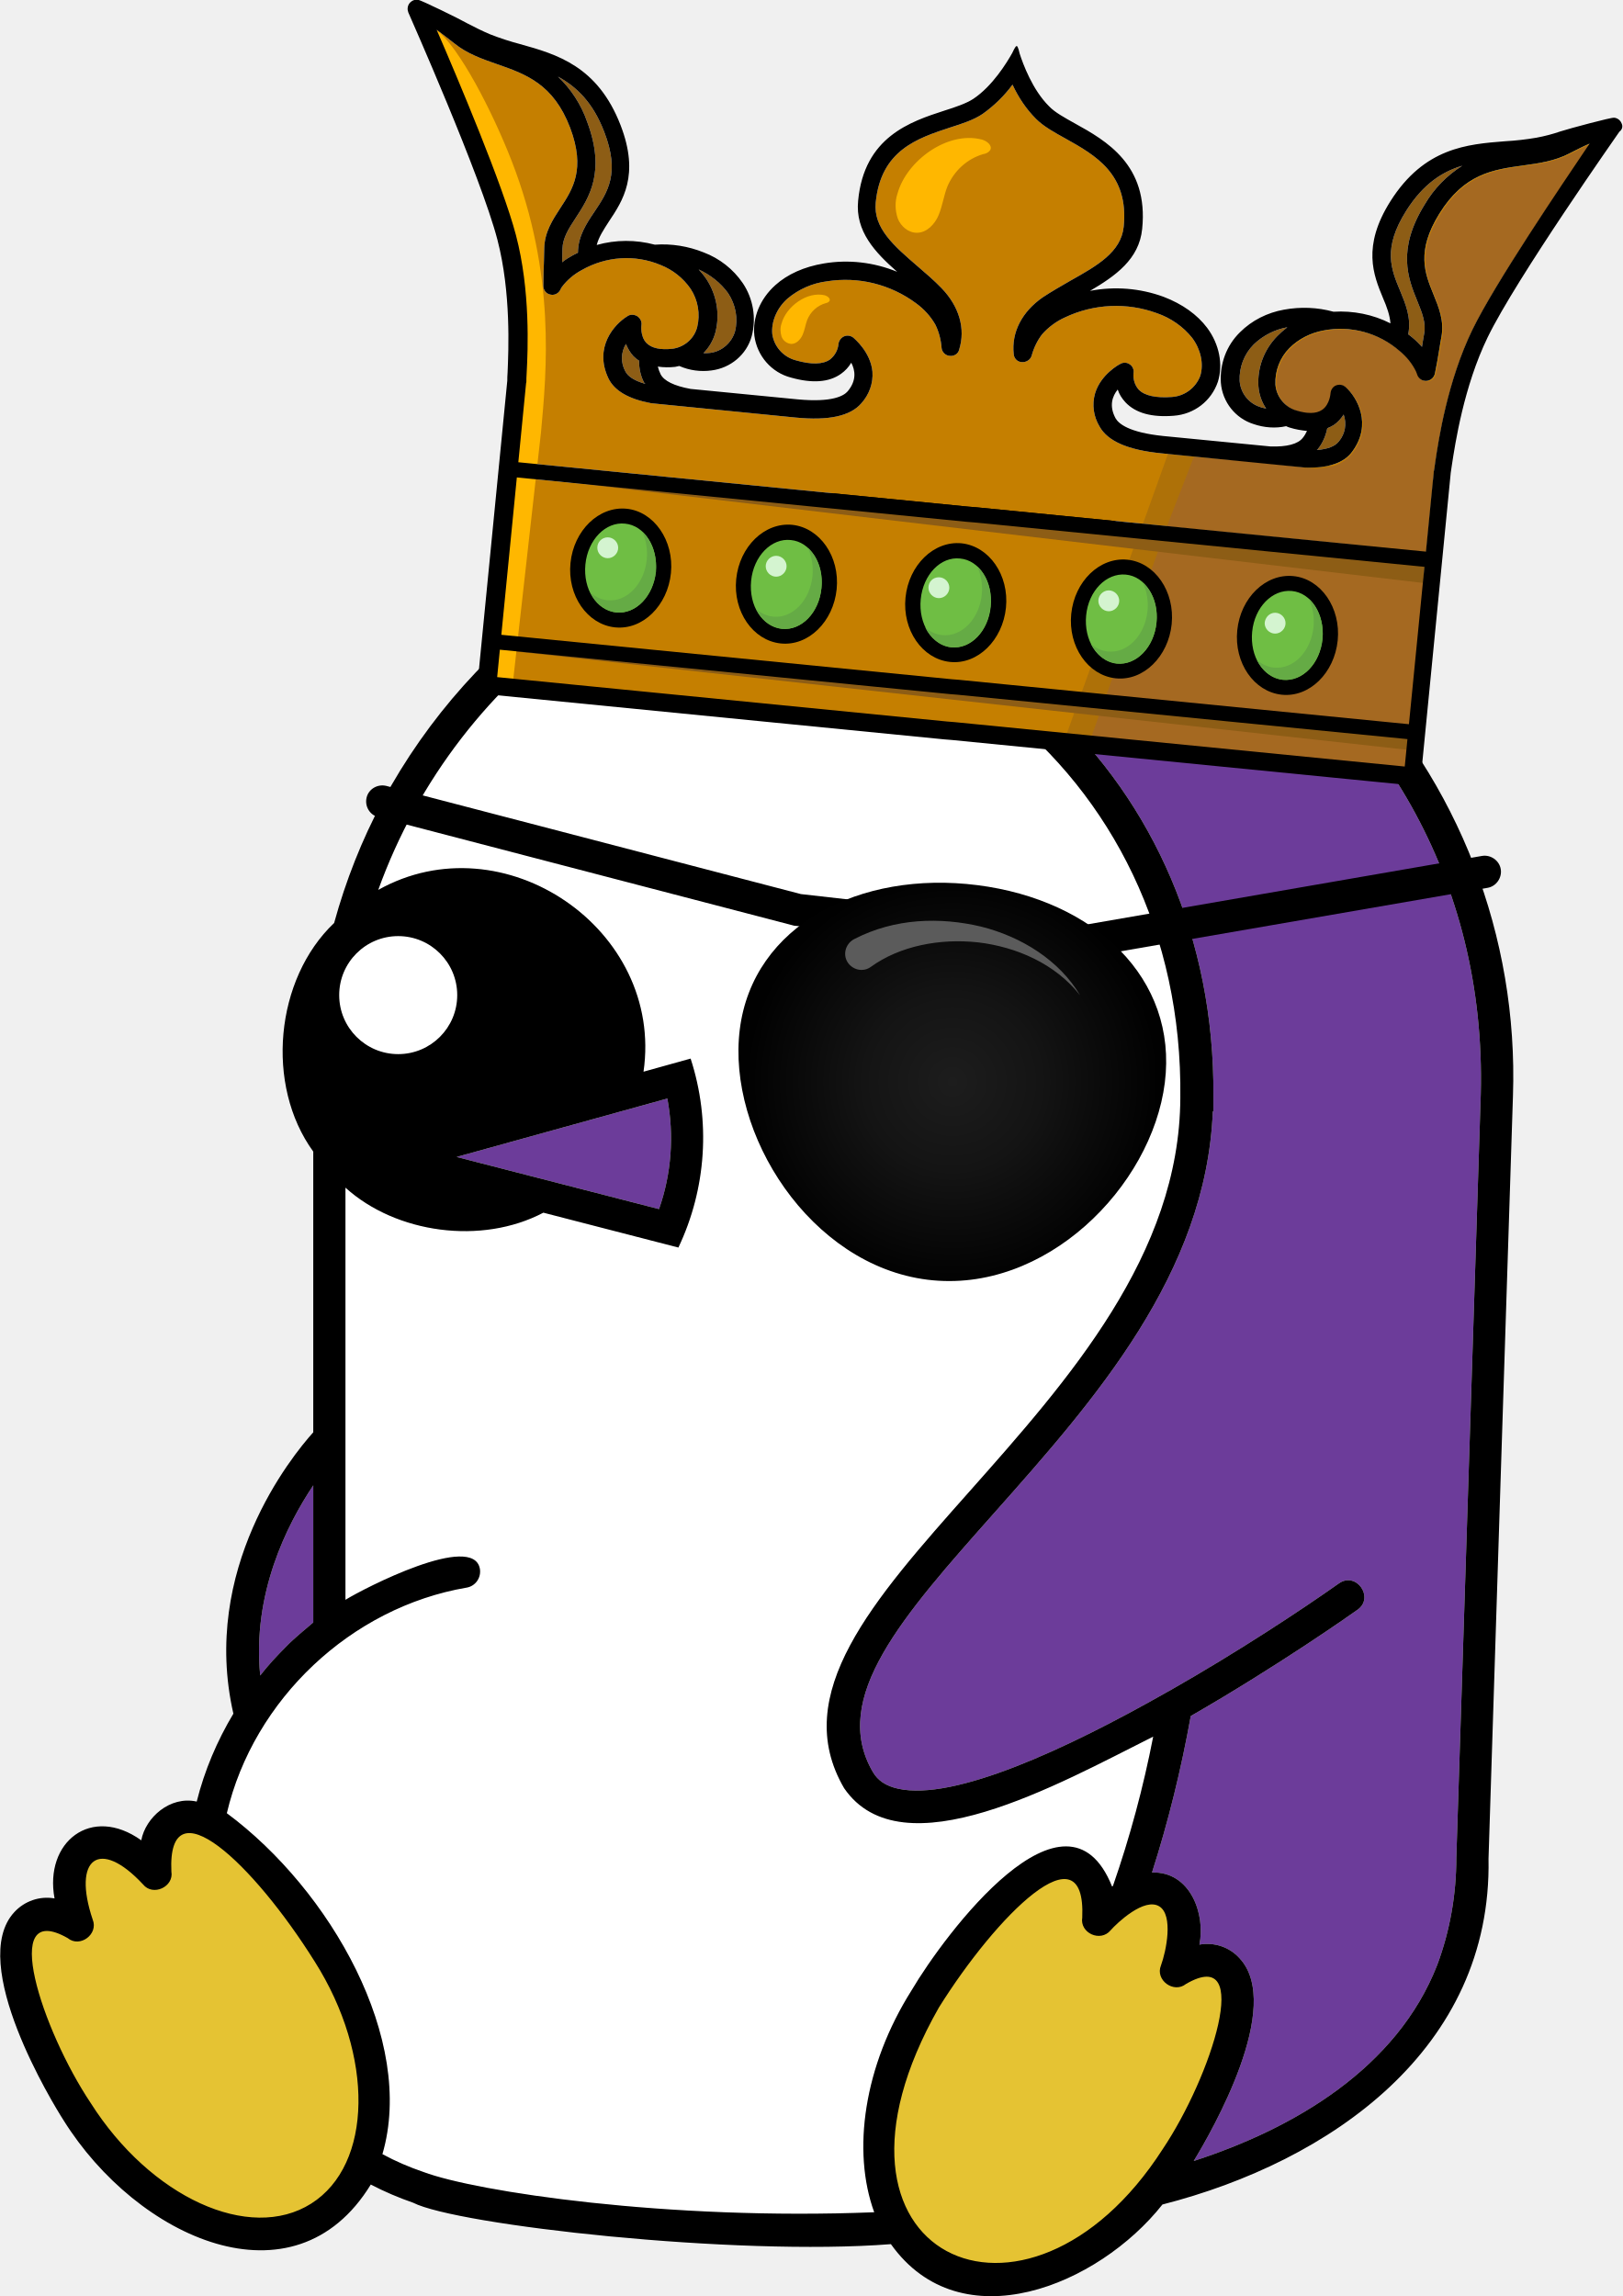
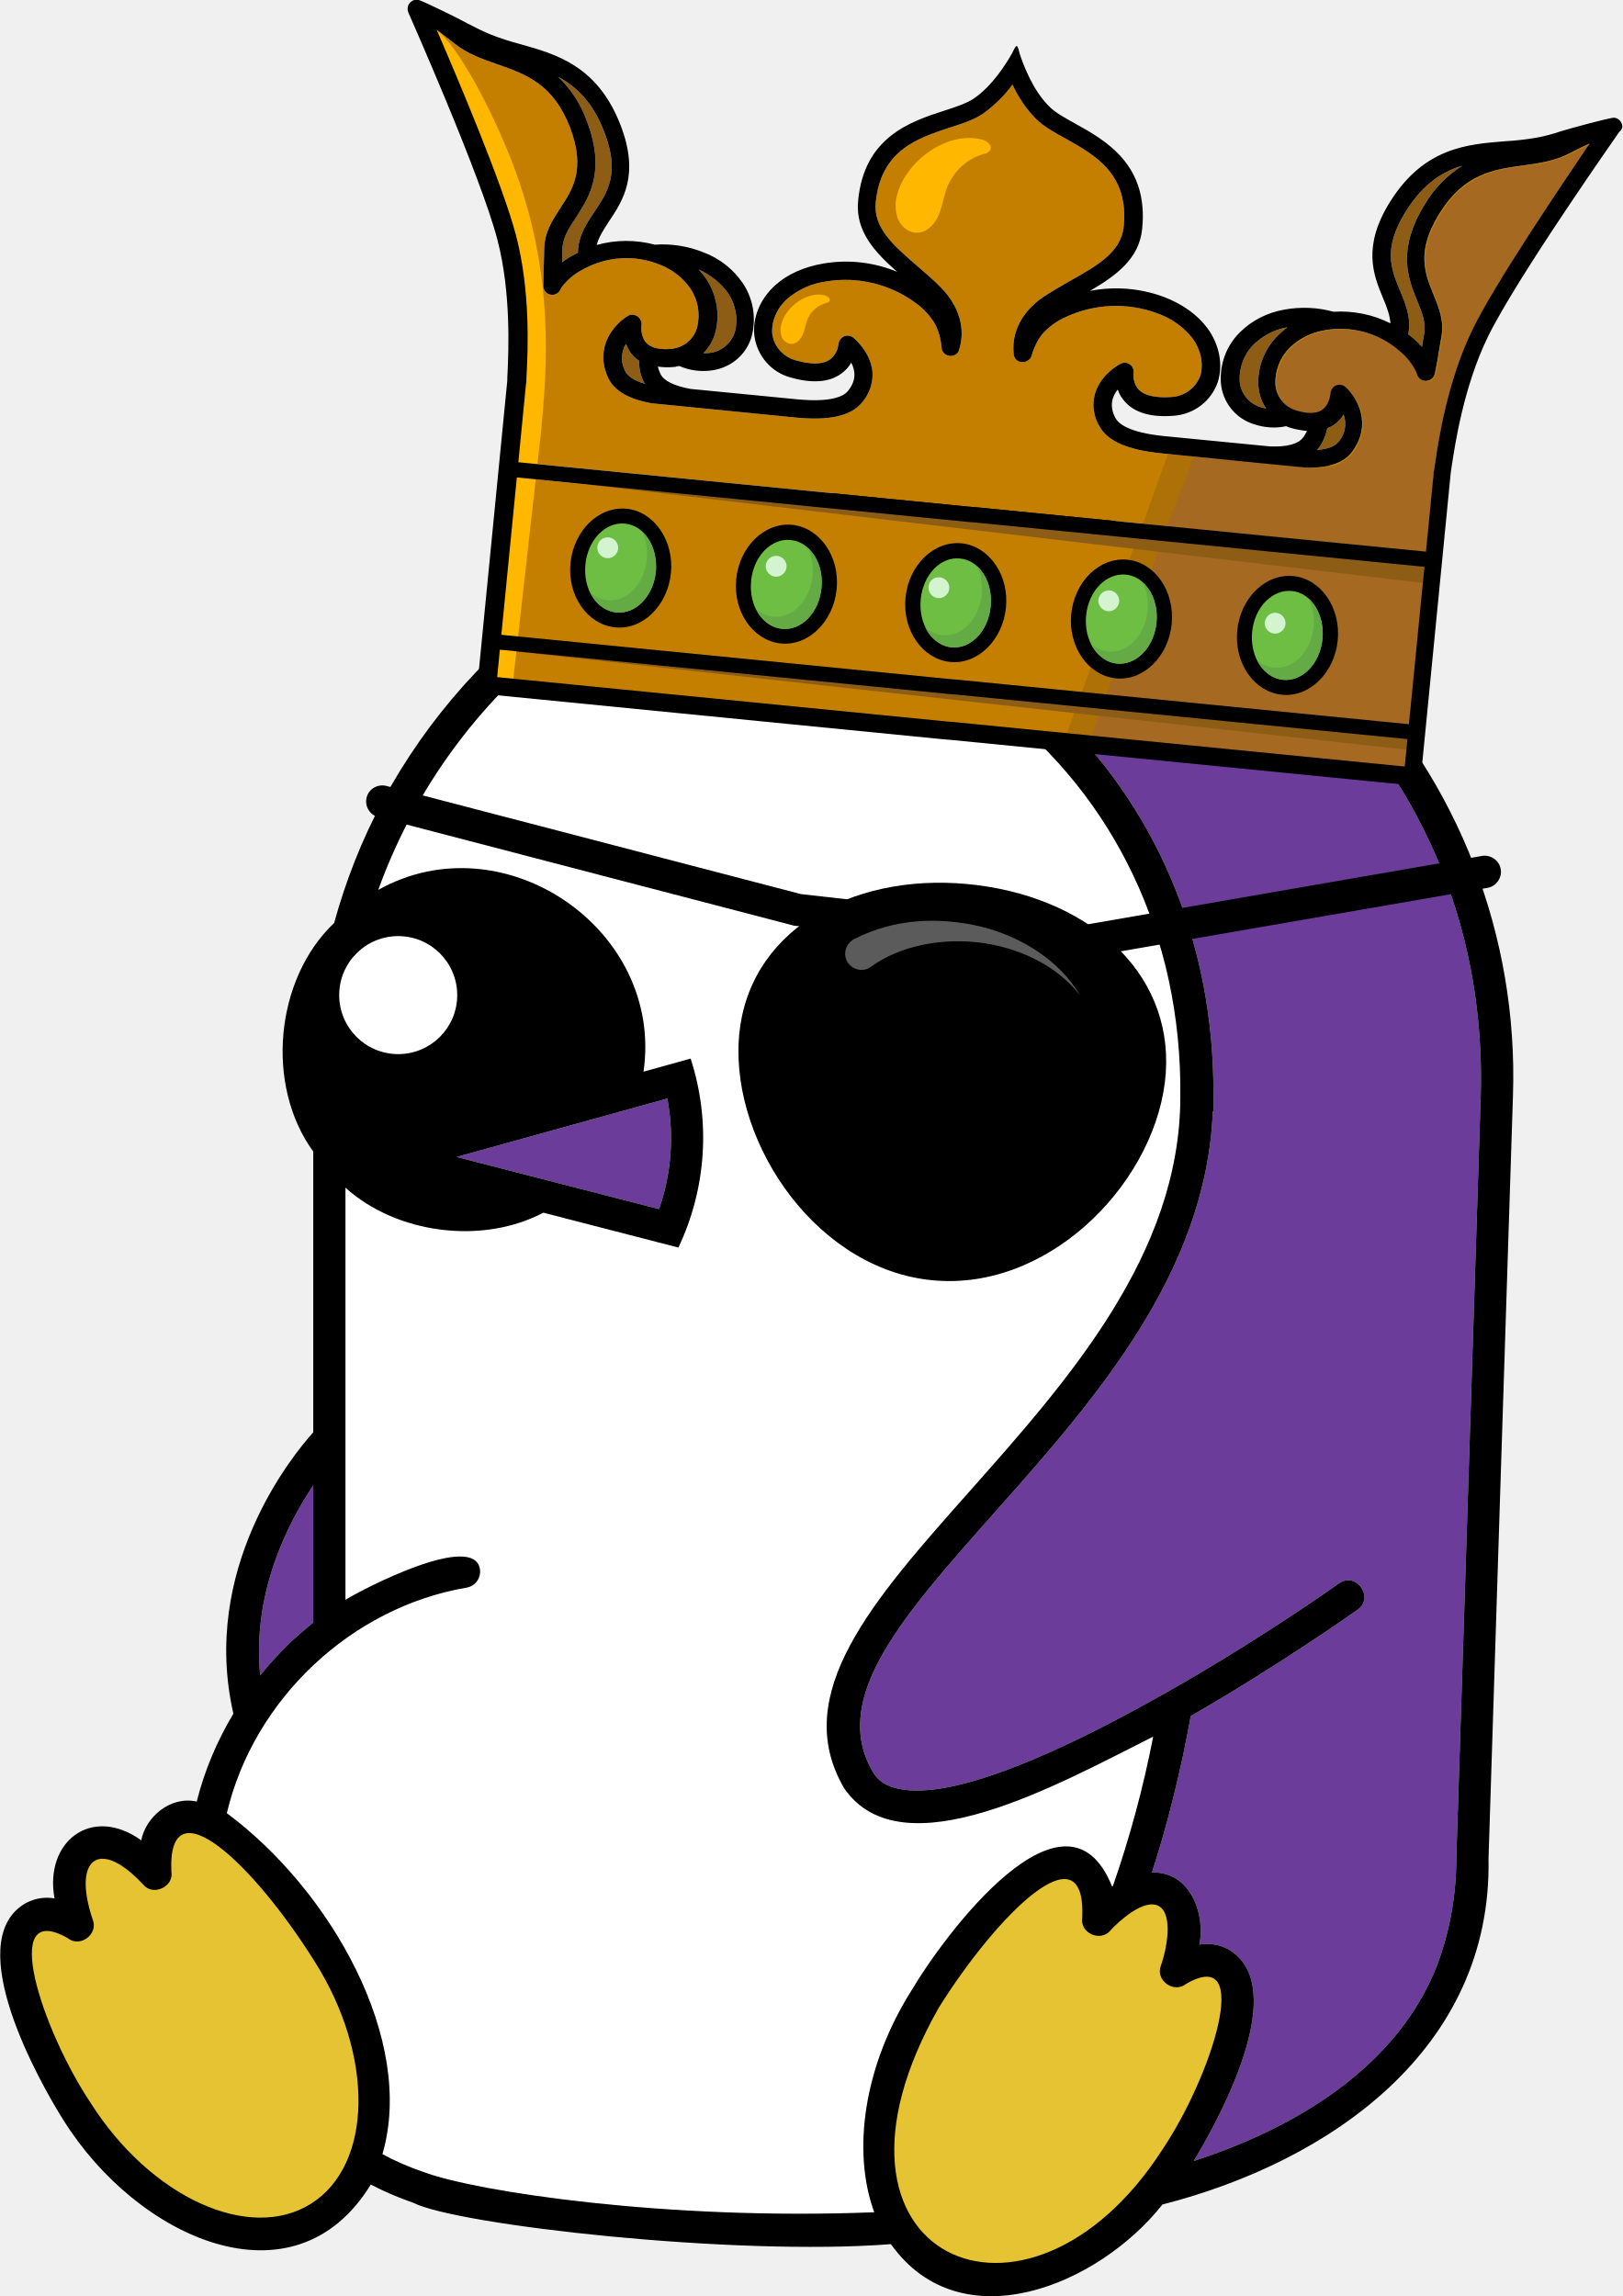
<svg xmlns="http://www.w3.org/2000/svg" version="1.1" id="CrownPatch" x="0px" y="0px" viewBox="0 0 544.3 770.4" style="enable-background:new 0 0 544.3 770.4;" xml:space="preserve">
  <style type="text/css">
	.penguin-st0{fill:#6C3C9A;}
	.penguin-st1{fill:#E5C333;}
	.penguin-st2{fill:#FFFFFF;}
	.penguin-st3{display:none;fill:#FFFFFF;}
	.penguin-st4{fill:#C57F00;}
	.penguin-st5{opacity:0.4;fill:#8D5D15;enable-background:new    ;}
	.penguin-st6{fill:#A56921;}
	.penguin-st7{fill:#8D5D15;}
	.penguin-st8{fill:#FFB700;}
	.penguin-st9{fill:#6FBE44;}
	.penguin-st10{fill:#65AB45;}
	.penguin-st11{fill:#D4F4D0;}
- 	.penguin-st12{fill:url(#SVGID_1_penguin);}
+ 	.penguin-st12{fill="url(#SVGID_1_penguin)";}
	.penguin-st13{fill:#5B5B5B;}
</style>
  <g id="Color_body">
    <g id="Color_body-2">
      <path class="penguin-st0" d="M496.8,367.2c-8.2,256-8.2,256.1-8.2,256.2c0,12.2-2.1,24.4-6.4,35.9c-13.5,34.6-47.8,54.8-81.7,65.8    c6.2-10.2,30.2-52,15.4-68c-3.4-3.8-8.5-5.5-13.5-4.6c2.1-10.2-3-24.6-15.9-24.2c5.5-17.2,9.8-34.7,13-52.5    c29.7-17.1,53.9-34.2,56-35.7c5.7-4.1-0.5-12.9-6.3-8.8c-12.3,8.7-33.6,22.8-56.8,36c-0.4,0.2-0.8,0.4-1.1,0.6    c-33.8,19.2-71.2,36.4-89.9,32.3c-4.1-0.9-6.9-2.7-8.6-5.7c-14.4-24.8,10-52.2,40.9-87c33.4-37.6,71-80.1,73.2-134.6h0.2    c0-0.4,0-5,0-5.2c0.8-105.9-83.4-182.5-185.4-174.3C350.1,133.4,500.6,222.2,496.8,367.2z" />
    </g>
    <g id="Color_body-3">
      <path class="penguin-st0" d="M105.1,498.4v46c-3,2.6-6.3,5.2-9,8c-3.1,3.1-6.1,6.3-8.8,9.8C84.6,534.8,96.2,511.7,105.1,498.4z" />
    </g>
    <g id="Color_body-4">
      <path class="penguin-st0" d="M153.2,388.2l70.7-19.6c2.3,12.4,1.4,25.2-2.8,37.1L153.2,388.2z" />
    </g>
  </g>
  <g id="Shape">
    <polygon class="penguin-st1" points="368.6,639 363.1,626.9 355,625.3 342.5,636.3 328,646.6 313.7,665.6 302.6,685.4 295.3,712.9    297.2,736.9 308,755.4 318.6,762.3 340.1,765 367.6,755.6 393.6,725.6 409.5,695.1 415.1,670.1 409,658.6 396.3,660.2 396.1,640.7    386.2,633.7 373.6,636.3  " />
    <polygon class="penguin-st1" points="52,628.7 40.4,619.7 31.6,618.4 24.4,625.1 24.4,636.3 21.1,643.2 8.7,645.2 5.4,650.9 5.4,663.5    25.8,708.4 43.9,730 65.5,748 87.2,749.4 107.2,743.9 121.9,725.6 125.6,695.1 118,670.1 101.5,642.4 87.3,625.1 73.9,613.4    61.1,609.8 52.5,619.2  " />
    <path class="penguin-st2" d="M293.3,742.3c-69.4,2.8-133.6-6.9-151.2-13.5c-4.7-1.6-9.4-3.6-13.8-6c11.2-38.3-17.4-88.6-52.2-114.4   c9-38.2,41.7-69.1,80.5-75.7c2.9-0.5,4.9-3.3,4.4-6.3c0,0,0,0,0,0c-2.2-12.3-38.6,6.4-45.1,10.4V398.5c17,15.4,45.7,19.3,66.4,8.4   l45.3,11.7c9.4-19.8,10.9-42.5,4.1-63.4l-15.8,4.4c6.9-47.9-47.1-84.5-89-61c13.3-36.9,37.8-68.6,70.1-90.8   c103.6-22.8,200.4,49.9,199,160.6c-0.2,52.6-37.7,94.8-70.7,132c-32.4,36.5-60.5,68.1-42.1,99.6c19.4,28.3,72-1.4,103.7-17.3   c-3.3,17-7.8,33.7-13.5,50.1c-0.1,0.1-0.2,0.1-0.3,0.2c-15.4-38.5-56.1,15.9-67.3,34.9C289.8,693.3,285.8,721.7,293.3,742.3z" />
    <circle class="penguin-st3" cx="288" cy="328.1" r="19.1" />
    <path d="M362.7,321.5l-96.3-10.9l-139.5-36.4c-2.9-0.8-4.6-3.7-3.9-6.6s3.7-4.6,6.6-3.9L268.7,300l93.6,10.6l134.9-23.4   c2.9-0.5,5.8,1.5,6.3,4.4c0.5,2.9-1.5,5.8-4.4,6.3l0,0L362.7,321.5z" />
    <path d="M452.1,224.2c-65.9-70-182.3-79.8-260.8-25.6c-26.3,18-47.9,42.2-63,70.3c-6.9,12.9-12.3,26.6-16.2,40.8   c-19.8,18.8-23.2,54.4-7,76.7v94.2c-7.3,8.1-37.9,45.9-26.8,94.4c-5.5,9.2-9.7,19.1-12.3,29.5c-9-2-17.2,5.4-18.6,13   c-16.8-12-32.6,0.6-29.1,19.5c-5-0.9-10.1,0.9-13.5,4.6c-15.9,17.2,13.1,64.5,16.5,69.8c24.7,39.6,77.4,63.6,103.1,21.6   c4.6,2.4,9.3,4.4,14.2,6.1c14.7,7.5,108,18,160.3,13.9c23.5,33,69.6,13.9,91.1-13.3c56.3-14.4,110.6-52.2,109.4-116   c0-1.5,8.2-256,8.2-256C509.4,314.2,489.4,262.4,452.1,224.2z M153.2,388.2l70.7-19.6c2.3,12.4,1.4,25.2-2.8,37.1L153.2,388.2z    M105.1,498.4v46c-3,2.6-6.3,5.2-9,8c-3.1,3.1-6.1,6.3-8.8,9.8C84.6,534.8,96.2,511.7,105.1,498.4z M104.4,739.4   c-20.7,13.1-53.9-2.1-74-33.8c-16.3-24.4-30.8-68.4-7.7-55.3c4.1,3.4,10.4-1.3,8.4-6.2c-6.9-20.5,2.2-27.6,16.9-11.8   c3.3,4.1,10.4,0.8,9.5-4.3c-1.4-30,27.5-2.7,48.1,30.2C125.6,689.8,125.1,726.3,104.4,739.4L104.4,739.4z M293.3,742.3   c-69.4,2.8-133.6-6.9-151.2-13.5c-4.7-1.6-9.4-3.6-13.8-6c11.2-38.3-17.4-88.6-52.2-114.4c9-38.2,41.7-69.1,80.5-75.7   c2.9-0.5,4.9-3.3,4.4-6.3c0,0,0,0,0,0c-2.2-12.3-38.6,6.4-45.1,10.4V398.5c17,15.4,45.7,19.3,66.4,8.4l45.3,11.7   c9.4-19.8,10.9-42.5,4.1-63.4l-15.8,4.4c6.9-47.9-47.1-84.5-89-61c13.3-36.9,37.8-68.6,70.1-90.8c103.6-22.8,200.4,49.9,199,160.6   c-0.2,52.6-37.7,94.8-70.7,132c-32.4,36.5-60.5,68.1-42.1,99.6c19.4,28.3,72-1.4,103.7-17.3c-3.3,17-7.8,33.7-13.5,50.1   c-0.1,0.1-0.2,0.1-0.3,0.2c-15.4-38.5-56.1,15.9-67.3,34.9C289.8,693.3,285.8,721.7,293.3,742.3L293.3,742.3z M390.1,721.1   c-45.6,71-122.7,36.1-75.1-47.5c19.3-30.9,49.4-61,48.1-30.2c-0.9,5.2,6.1,8.4,9.5,4.3c2.2-2.5,11.4-11.2,16.4-8   c4.7,3,2.3,14.9,0.5,19.8c-2,4.9,4.3,9.5,8.4,6.2C420.8,652.4,406.4,696.8,390.1,721.1L390.1,721.1z M496.8,367.2   c-8.2,256-8.2,256.1-8.2,256.2c0,12.2-2.1,24.4-6.4,35.9c-13.5,34.6-47.8,54.8-81.7,65.8c6.2-10.2,30.2-52,15.4-68   c-3.4-3.8-8.5-5.5-13.5-4.6c2.1-10.2-3-24.6-15.9-24.2c5.5-17.2,9.8-34.7,13-52.5c29.7-17.1,53.9-34.2,56-35.7   c5.7-4.1-0.5-12.9-6.3-8.8c-12.3,8.7-33.6,22.8-56.8,36c-0.4,0.2-0.8,0.4-1.1,0.6c-33.8,19.2-71.2,36.4-89.9,32.3   c-4.1-0.9-6.9-2.7-8.6-5.7c-14.4-24.8,10-52.2,40.9-87c33.4-37.6,71-80.1,73.2-134.6h0.2c0-0.4,0-5,0-5.2   c0.8-105.9-83.4-182.5-185.4-174.3C350.1,133.4,500.6,222.2,496.8,367.2z" />
    <circle class="penguin-st2" cx="133.6" cy="333.9" r="19.8" />
    <g id="Layer_2_1_">
      <path class="penguin-st4" d="M494,110.6c-8.4,17.3-11.4,37.1-12.5,44.6c-0.2,1.3-0.3,2.3-0.4,2.7c-0.1,0.2-0.1,0.5-0.1,0.7l-2.6,26.5    l-151-14.9l-2.5-0.2l-151-14.9l2.6-26.5c0.1-0.2,0.1-0.5,0.1-0.7c0-0.5,0-1.4,0.1-2.8c0.4-7.6,1.3-27.6-3.6-46.2    c-4.4-16.8-19.5-52.5-26.6-68.9c1.6,1.2,3.6,2.7,6,4.6c4.2,3.4,9.3,5.2,14.2,6.9c9.8,3.4,19,6.7,24.6,21.4    c5.2,13.9,0.9,20.5-3.3,26.9c-2.6,4-5.3,8.1-5.4,13.5c0,1.3-0.1,2.7-0.1,4.2c-0.1,2.6-0.2,5.5-0.2,8.4c0,1.4,0.9,2.6,2.2,2.9    c1.3,0.4,2.7-0.2,3.4-1.4l0.3-0.6c0.1-0.2,0.2-0.3,0.3-0.5c1.8-2.4,4.1-4.3,6.7-5.7c8.1-4.6,17.8-5.3,26.4-1.7    c4.1,1.6,7.6,4.4,10.1,8c2.5,3.8,3.3,8.5,2.2,12.9c-1,3.8-4.2,6.6-8.1,7.2c-4.3,0.5-7.2-0.2-8.9-1.9c-2.2-2.3-1.7-6-1.7-6    c0.2-1.2-0.4-2.3-1.4-3c-1-0.6-2.3-0.7-3.3,0c-4.4,2.7-11.3,10.4-6.4,20.8c2,4.2,6.8,7,14.4,8.4l48.4,4.8    c11.2,1.1,18.4-0.5,22.1-4.8c2.6-2.9,4-6.7,3.7-10.6c-0.6-6.6-6.1-11.1-6.4-11.4c-0.9-0.7-2.1-0.9-3.2-0.4c-1,0.5-1.7,1.5-1.8,2.6    c-0.2,2-1.2,3.8-2.8,5.1c-2.4,1.7-6.3,1.8-11.5,0.3c-4.2-1.1-7.3-4.6-7.9-8.8c-0.4-4.1,1.5-8.7,5.1-11.9c3.8-3.2,8.4-5.2,13.2-5.8    c10.6-1.7,21.4,1,30,7.4c2.6,1.9,4.8,4.3,6.4,7.1c1.2,2.4,1.9,5.1,2.1,7.8c0.1,1.4,1.3,2.6,2.7,2.7c1.5,0.2,2.9-0.7,3.2-2.1    c2.2-7,0-14.5-5.9-20.6c-2.5-2.6-5.3-5-8.1-7.4c-8-6.9-14.8-12.8-14-21.3c1.7-17.6,14-21.6,24.9-25.2c4.1-1.3,8.1-2.6,11-4.6    c3.8-2.7,7.2-6,10-9.8c2,4.3,4.6,8.2,7.9,11.5c2.5,2.5,6.1,4.5,9.9,6.6c10,5.6,21.3,11.9,19.5,29.6c-0.9,8.5-8.8,13-17.9,18.1    c-3.1,1.8-6.3,3.6-9.3,5.6c-6.9,4.8-10.5,11.7-9.7,19c0.1,1.5,1.3,2.7,2.8,2.7c1.4,0.1,2.8-0.8,3.2-2.1c0.7-2.6,1.9-5.1,3.5-7.2    c2.1-2.4,4.8-4.4,7.7-5.7c9.7-4.6,20.8-5.1,30.9-1.4c4.6,1.6,8.8,4.5,11.8,8.3c2.9,3.9,3.9,8.7,2.7,12.7c-1.5,4-5.2,6.8-9.5,7.1    c-5.3,0.4-9.2-0.4-11.2-2.5c-1.3-1.5-1.9-3.5-1.7-5.5c0.2-1.1-0.3-2.3-1.2-2.9c-0.9-0.7-2.2-0.8-3.2-0.2c-0.3,0.1-6.6,3.5-8.5,9.9    c-1.1,3.8-0.5,7.8,1.5,11.1c2.7,4.9,9.5,7.9,20.7,9l48.4,4.8c7.7,0.2,13-1.6,15.7-5.4c6.8-9.2,1.6-18.2-2.2-21.6    c-0.9-0.8-2.1-1-3.2-0.6c-1.1,0.4-1.8,1.5-1.9,2.6c0,0-0.2,3.8-2.8,5.6c-2,1.4-5.1,1.4-9.1,0.1c-3.7-1.3-6.3-4.7-6.6-8.6    c-0.2-4.5,1.5-9,4.7-12.2c3.1-3.1,7.1-5.1,11.4-5.9c9.1-1.8,18.6,0.8,25.6,6.9c2.3,1.9,4.2,4.2,5.5,6.9c0.1,0.2,0.1,0.4,0.2,0.5    l0.2,0.6c0.5,1.3,1.7,2.1,3.1,2c1.4-0.1,2.5-1.1,2.8-2.4c0.6-2.9,1.1-5.7,1.5-8.3c0.2-1.5,0.5-2.8,0.7-4.1c1-5.3-0.9-9.9-2.7-14.3    c-2.9-7.1-5.8-14.4,2-27c8.3-13.4,18-14.8,28.3-16.2c5.2-0.7,10.5-1.5,15.3-4c2.7-1.4,4.9-2.5,6.8-3.3    C523.4,62.9,501.6,95,494,110.6z" />
      <polygon class="penguin-st4" points="326.9,175.3 324.4,175.1 173.4,160.2 171.9,175.2 168.2,213 166.7,228 317.7,242.9 320.2,243.1     471.2,258 472.7,243 476.4,205.2 477.9,190.2   " />
      <polygon class="penguin-st5" points="356.7,249.5 382.2,178.6 479,188.6 475.8,258.2   " />
      <polygon class="penguin-st6" points="365,250.4 390.5,179.5 481.5,194.6 475.8,258.2   " />
      <polygon class="penguin-st7" points="474.1,251.8 165.8,217.8 474.8,244.6   " />
      <polygon class="penguin-st7" points="477.4,195.6 167.6,159.1 478.4,184.8   " />
      <path class="penguin-st7" d="M471.8,70.7c5.7-9,12.1-13.1,18.8-15.1c-5.2,3.3-9.5,7.7-12.6,13c-9.4,15.2-5.6,24.8-2.5,32.4    c1.6,3.9,3,7.4,2.3,11c-0.2,1.3-0.5,2.7-0.7,4.2c0,0.1,0,0.1,0,0.2c-1-1.1-2.1-2.2-3.2-3.1c-0.4-0.4-0.9-0.7-1.4-1.1    c0-0.1,0-0.2,0-0.2c1-5.4-0.9-9.9-2.7-14.3C466.7,90.3,463.8,83.4,471.8,70.7z" />
      <path class="penguin-st7" d="M428.5,112.8c-4.4,4.5-6.7,10.6-6.3,16.8c0.2,2.7,1.1,5.3,2.6,7.5c-0.7-0.2-1.5-0.3-2.2-0.6    c-3.8-1.3-6.4-4.7-6.7-8.7c-0.2-4.5,1.5-9,4.7-12.2l0,0c3.1-3,7-5,11.3-5.8C430.6,110.8,429.5,111.8,428.5,112.8z" />
      <path class="penguin-st7" d="M244.3,98.4L244.3,98.4c2.5,3.8,3.4,8.4,2.3,12.8c-1.1,3.8-4.4,6.7-8.3,7.2c-0.7,0.1-1.5,0.1-2.3,0.1    c1.9-1.9,3.3-4.3,4-6.9c1.6-6.1,0.5-12.5-2.9-17.8c-0.8-1.2-1.7-2.3-2.7-3.4C238.3,92.2,241.8,94.9,244.3,98.4z" />
      <path class="penguin-st7" d="M202.7,44.2c5.4,13.9,1.2,20.2-3.3,26.9c-2.7,4-5.4,8.1-5.5,13.5v0.2c-0.5,0.3-1.1,0.5-1.6,0.8    c-1.3,0.7-2.6,1.5-3.7,2.4v-0.2c0-1.5,0.1-2.9,0.1-4.3c0.1-3.7,2.1-6.8,4.4-10.3c4.5-6.9,10.2-15.5,3.9-32.3    c-2-5.8-5.4-11-9.8-15.2C193.4,29.1,198.9,34.3,202.7,44.2z" />
      <path class="penguin-st7" d="M216.5,128.8c-3.5-1-5.8-2.4-6.7-4.2c-1.6-2.9-1.5-6.4,0.2-9.2c0.6,1.5,1.4,2.9,2.5,4.1    c0.6,0.6,1.2,1.1,1.9,1.5c0,2.6,0.5,5.1,1.7,7.4C216.3,128.5,216.4,128.7,216.5,128.8z" />
      <path class="penguin-st7" d="M441.8,151c0.1-0.1,0.3-0.3,0.4-0.4c1.6-2,2.6-4.4,3.1-6.9c0.8-0.3,1.5-0.7,2.2-1.1c1.3-0.9,2.4-2.1,3.3-3.5    c1.1,3.1,0.5,6.5-1.6,9C447.9,149.8,445.4,150.7,441.8,151z" />
      <path class="penguin-st8" d="M146.5,10.1c7.5,5.7,18.6,27,25.2,44c14.8,38.1,11.7,70.4,9.8,91l-9.6,85.5l-7.4-3.5l9.4-122.9    c0.3-7.7-0.8-15.4-3.3-22.7l-11.9-35.2L146.5,10.1z" />
      <polygon class="penguin-st5" points="382,179.8 393.2,148.5 482.6,161.6 479,188.6   " />
      <path class="penguin-st9" d="M262.1,213.4c-7.9-0.8-13.5-9.2-12.6-18.8s8.1-16.8,16-16s13.5,9.2,12.6,18.8S270,214.2,262.1,213.4z" />
      <path d="M265.3,181.2c6.5,0.6,11.1,7.8,10.3,16.1s-6.7,14.4-13.3,13.7s-11.1-7.8-10.3-16.1S258.8,180.5,265.3,181.2 M265.8,176.1    c-9.3-0.9-17.7,7.3-18.8,18.2s5.6,20.6,14.9,21.6s17.7-7.3,18.8-18.2S275.1,177.1,265.8,176.1z" />
      <path class="penguin-st10" d="M271,183.8c1.4,2.9,1.9,6.2,1.6,9.4c-0.8,8.2-6.7,14.4-13.2,13.7c-2.1-0.2-4.1-1.1-5.7-2.6    c1.8,3.7,5,6.3,8.7,6.7c6.5,0.6,12.4-5.5,13.2-13.7C276.2,191.7,274.3,186.7,271,183.8z" />
      <path class="penguin-st9" d="M374.5,225.1c-7.9-0.8-13.5-9.2-12.6-18.8s8.1-16.8,16-16s13.5,9.2,12.6,18.8S382.4,225.9,374.5,225.1z" />
      <path d="M377.7,192.8c6.5,0.6,11.1,7.8,10.3,16.1s-6.7,14.4-13.3,13.7s-11.1-7.8-10.3-16.1S371.2,192.2,377.7,192.8 M378.2,187.8    c-9.3-0.9-17.7,7.3-18.8,18.2s5.6,20.6,14.9,21.6s17.7-7.3,18.8-18.2S387.5,188.7,378.2,187.8z" />
      <path class="penguin-st10" d="M383.4,195.5c1.4,2.9,1.9,6.2,1.6,9.4c-0.8,8.2-6.7,14.4-13.3,13.7c-2.1-0.2-4.1-1.1-5.7-2.6    c1.8,3.7,5,6.3,8.7,6.7c6.5,0.6,12.4-5.5,13.3-13.7C388.6,203.4,386.7,198.4,383.4,195.5z" />
      <path class="penguin-st9" d="M430.2,230.6c-7.9-0.8-13.5-9.2-12.6-18.8s8.1-16.8,16-16s13.5,9.2,12.6,18.8S438.1,231.4,430.2,230.6z" />
      <path d="M433.4,198.3c6.5,0.6,11.1,7.8,10.3,16.1s-6.7,14.4-13.3,13.7s-11.1-7.8-10.3-16.1S426.9,197.7,433.4,198.3 M433.9,193.3    c-9.3-0.9-17.7,7.3-18.8,18.2s5.6,20.6,14.9,21.6s17.7-7.3,18.8-18.2S443.2,194.2,433.9,193.3L433.9,193.3z" />
      <path class="penguin-st10" d="M439.1,200.9c1.4,2.9,1.9,6.2,1.6,9.4c-0.8,8.2-6.7,14.4-13.3,13.7c-2.1-0.2-4.1-1.1-5.7-2.6    c1.8,3.7,5,6.3,8.7,6.7c6.5,0.6,12.4-5.5,13.3-13.7C444.2,208.9,442.3,203.9,439.1,200.9z" />
      <path class="penguin-st9" d="M206.5,207.9c-7.9-0.8-13.5-9.2-12.6-18.8s8.1-16.8,16-16s13.5,9.2,12.6,18.8S214.4,208.7,206.5,207.9z" />
      <path d="M209.7,175.7c6.5,0.6,11.1,7.8,10.3,16.1s-6.7,14.4-13.3,13.7s-11.1-7.8-10.3-16.1S203.2,175,209.7,175.7 M210.2,170.7    c-9.3-0.9-17.7,7.3-18.8,18.2s5.6,20.6,14.9,21.6s17.7-7.3,18.8-18.2S219.4,171.6,210.2,170.7L210.2,170.7z" />
      <path class="penguin-st10" d="M215.4,178.3c1.4,2.9,1.9,6.2,1.6,9.4c-0.8,8.2-6.7,14.4-13.2,13.7c-2.1-0.2-4.1-1.1-5.7-2.6    c1.8,3.7,5,6.3,8.7,6.7c6.5,0.6,12.4-5.5,13.3-13.7C220.5,186.2,218.6,181.2,215.4,178.3z" />
      <path class="penguin-st9" d="M318.9,219.6c-7.9-0.8-13.5-9.2-12.6-18.8s8.1-16.8,16-16s13.5,9.2,12.6,18.8S326.8,220.4,318.9,219.6z" />
      <path d="M322.1,187.4c6.5,0.6,11.1,7.8,10.3,16.1s-6.7,14.4-13.2,13.7s-11.1-7.8-10.3-16.1S315.6,186.7,322.1,187.4 M322.6,182.3    c-9.3-0.9-17.7,7.3-18.8,18.2s5.6,20.6,14.9,21.6s17.7-7.3,18.8-18.2S331.9,183.3,322.6,182.3L322.6,182.3z" />
      <path class="penguin-st10" d="M327.8,190c1.4,2.9,1.9,6.2,1.6,9.4c-0.8,8.2-6.7,14.4-13.3,13.7c-2.1-0.2-4.1-1.1-5.7-2.6    c1.8,3.7,5,6.3,8.7,6.7c6.5,0.6,12.4-5.5,13.2-13.7C332.9,197.9,331,192.9,327.8,190z" />
      <path class="penguin-st11" d="M203.9,180.3L203.9,180.3c1.9,0,3.5,1.6,3.5,3.5v0l0,0c0,1.9-1.6,3.5-3.5,3.5h0l0,0c-1.9,0-3.5-1.6-3.5-3.5    c0,0,0,0,0,0l0,0C200.4,181.8,202,180.3,203.9,180.3C203.9,180.3,203.9,180.3,203.9,180.3z" />
      <path class="penguin-st11" d="M260.4,186.5L260.4,186.5c1.9,0,3.5,1.6,3.5,3.5c0,0,0,0,0,0l0,0c0,1.9-1.6,3.5-3.5,3.5c0,0,0,0,0,0l0,0    c-1.9,0-3.5-1.6-3.5-3.5v0l0,0C256.9,188.1,258.5,186.5,260.4,186.5L260.4,186.5z" />
      <path class="penguin-st11" d="M315,193.7L315,193.7c1.9,0,3.5,1.6,3.5,3.5c0,0,0,0,0,0l0,0c0,1.9-1.6,3.5-3.5,3.5h0l0,0    c-1.9,0-3.5-1.6-3.5-3.5l0,0l0,0C311.5,195.2,313,193.7,315,193.7L315,193.7z" />
      <path class="penguin-st11" d="M372,198.1L372,198.1c1.9,0,3.5,1.6,3.5,3.5v0c0,1.9-1.6,3.5-3.5,3.5l0,0c-1.9,0-3.5-1.6-3.5-3.5v0    C368.5,199.7,370.1,198.1,372,198.1z" />
      <path class="penguin-st11" d="M427.8,205.6L427.8,205.6c1.9,0,3.5,1.6,3.5,3.5v0c0,1.9-1.6,3.5-3.5,3.5l0,0c-1.9,0-3.5-1.6-3.5-3.5v0    C424.4,207.2,425.9,205.6,427.8,205.6z" />
      <path class="penguin-st8" d="M262.2,108.6c-0.5,1.4-0.4,2.9,0,4.3c0.5,1.4,1.8,2.4,3.3,2.5c1.7,0,3.1-1.5,3.8-3.1s0.9-3.3,1.5-4.9    c1.1-2.8,3.4-4.9,6.3-5.7c0.5-0.1,0.9-0.3,1.2-0.7c0.4-0.8-0.6-1.6-1.5-1.9C270.8,97.6,263.7,102.9,262.2,108.6z" />
      <path class="penguin-st8" d="M301.1,65c-0.9,2.7-0.8,5.6,0.1,8.3c1,2.6,3.5,4.8,6.4,4.8c3.3,0,6-2.8,7.3-5.9s1.7-6.4,2.9-9.5    c2.2-5.3,6.6-9.4,12.1-11c0.9-0.1,1.8-0.6,2.3-1.3c0.9-1.6-1.2-3.2-2.9-3.6C317.8,43.9,304.1,54,301.1,65z" />
      <path class="penguin-st6" d="M400.5,153.4c0,0,20.7,1.2,37.8,3.7h0.1c1.3,0.2,10.6,1.3,15.6-5.4c6.8-9.2,1.6-18.2-2.2-21.6    c-0.9-0.8-2.1-1-3.2-0.6c-1.1,0.4-1.8,1.5-1.9,2.6c0,0-0.2,3.8-2.8,5.6c-2,1.4-5.1,1.4-9.1,0.1c-3.7-1.3-6.3-4.7-6.6-8.6    c-0.2-4.5,1.5-9,4.7-12.2c3.1-3.1,7.1-5.1,11.4-5.9c9.1-1.8,18.6,0.8,25.6,6.9c2.3,1.9,4.2,4.2,5.5,6.9c0.1,0.2,0.1,0.4,0.2,0.5    l0.2,0.6c0.5,1.3,1.7,2.1,3.1,2c1.4-0.1,2.5-1.1,2.8-2.4c0.6-2.9,1.1-5.7,1.5-8.3c0.2-1.5,0.5-2.8,0.7-4.1c1-5.3-0.9-9.9-2.7-14.3    c-2.9-7.1-5.8-14.4,2-27c8.3-13.4,18-14.8,28.3-16.2c5.2-0.7,10.5-1.5,15.3-4c2.7-1.4,4.9-2.5,6.8-3.3    C523.5,62.9,501.6,95,494,110.6c-8.4,17.3-11.4,37.1-12.5,44.6c-0.2,1.3-0.4,2.3-0.4,2.7c-0.1,0.2-0.1,0.5-0.1,0.7l-2.6,26.5    l-86.9-8.5L400.5,153.4z" />
      <path d="M544,41.3c-0.4-1-1.4-1.7-2.4-1.8h-0.1c-1.1-0.1-14.9,3.6-18,4.6c-2.6,0.9-5.3,1.6-8,2.1c-3.5,0.6-7,1-10.6,1.2    c-12.6,1-27,2.1-38.4,20.1c-9.6,15.2-5.7,24.8-2.5,32.5c1.3,3,2.3,5.8,2.5,8.5c-5.9-3-12.5-4.3-19.1-3.9    c-5.4-1.5-11.1-1.7-16.6-0.7c-5.6,1-10.8,3.6-14.8,7.6c-4.5,4.4-6.8,10.6-6.4,16.9c0.5,6.5,4.9,12,11,13.9    c3.5,1.2,7.3,1.5,10.9,0.7c0.4,0.2,0.9,0.4,1.3,0.5c1.9,0.6,3.8,0.9,5.7,1.1c-0.4,0.8-0.8,1.6-1.4,2.3c-1.6,2.1-5.4,3.1-10.9,2.9    l-35.9-3.5c-11.7-1.2-15-4.2-16-5.9c-2.3-4.2-1.1-7.5,0.7-9.7c0.5,1.6,1.4,3,2.6,4.3c3.4,3.6,8.8,5.1,16.2,4.5    c6.8-0.5,12.6-4.9,14.8-11.4c1.8-5.8,0.5-12.6-3.6-18.1c-3.3-4.4-8.3-8-14.6-10.4c-7.9-2.9-16.4-3.6-24.7-2    c8.5-5,16.5-10.6,17.5-20.8c2.2-21.5-12.1-29.6-22.6-35.4c-3.4-1.9-6.7-3.7-8.6-5.7c-5.6-5.5-8.8-14.3-9.9-17.7c0,0-0.6-2.8-1-2.5    c-0.3-0.4-1.5,2.3-1.5,2.3c-1.8,3.2-6.6,11.1-13.1,15.4c-2.3,1.5-5.8,2.7-9.6,3.9c-11.4,3.7-27,8.8-29,30.3    c-1,10.2,5.7,17.3,13.1,23.8c-7.8-3.2-16.3-4.2-24.6-2.8c-6.6,1.1-12.2,3.6-16.3,7.3c-5.1,4.6-7.7,10.9-7,17    c0.9,6.7,5.7,12.3,12.3,14c7.1,2,12.8,1.6,16.8-1.3c1.4-1,2.5-2.2,3.4-3.7c1.3,2.5,1.9,5.9-1.2,9.6c-1.3,1.5-5.1,3.8-16.8,2.7    l-35.9-3.5c-5.5-1-9-2.7-10.1-5c-0.4-0.8-0.7-1.7-0.9-2.5c1.9,0.3,3.9,0.3,5.8,0.1c0.5-0.1,0.9-0.2,1.4-0.3    c3.4,1.5,7.2,2,10.8,1.5c6.4-0.8,11.8-5.3,13.5-11.5c1.6-6.1,0.5-12.6-3-17.8c-3.2-4.7-7.8-8.3-13.1-10.3    c-5.2-2.1-10.8-3-16.4-2.6c-6.4-1.7-13.1-1.7-19.5,0.1c0.7-2.7,2.3-5.1,4.1-7.9c4.6-6.9,10.4-15.5,3.9-32.3    c-7.7-19.9-21.5-23.8-33.7-27.2c-3.4-0.9-6.8-2-10.1-3.3c-2.6-1.1-5-2.3-7.5-3.6c-2.8-1.6-15.7-7.9-16.7-8h-0.1    c-1.1-0.1-2.1,0.4-2.8,1.3c-0.6,0.9-0.7,2-0.3,3c0.2,0.5,24.4,55,29.9,76.3c4.6,17.7,3.7,37.1,3.4,44.4c-0.1,1.2-0.1,2.1-0.1,2.7    v0.1l-10,101.9c-0.2,1.7,1.1,3.1,2.7,3.3l154,15.2l2.5,0.2l154,15.2c1.7,0.2,3.2-1,3.3-2.7l0,0l10-101.9v-0.1    c0.1-0.6,0.2-1.5,0.4-2.7c1.1-7.2,4-26.4,12-42.9c9.6-19.8,43.9-68.5,44.2-69C544.4,43.4,544.5,42.2,544,41.3z M471.8,70.7    c5.7-9,12.1-13.1,18.8-15.1c-5.2,3.3-9.5,7.7-12.6,13c-9.4,15.2-5.6,24.8-2.5,32.4c1.6,3.9,3,7.4,2.3,11c-0.2,1.3-0.5,2.7-0.7,4.2    c0,0.1,0,0.1,0,0.2c-1-1.1-2.1-2.2-3.2-3.1c-0.4-0.4-0.9-0.7-1.4-1.1c0-0.1,0-0.2,0-0.2c1-5.4-0.9-9.9-2.7-14.3    C466.7,90.3,463.8,83.4,471.8,70.7L471.8,70.7z M428.5,112.8c-4.4,4.5-6.7,10.6-6.3,16.8c0.2,2.7,1.1,5.3,2.6,7.5    c-0.7-0.2-1.5-0.3-2.2-0.6c-3.8-1.3-6.4-4.7-6.7-8.7c-0.2-4.5,1.5-9,4.7-12.2l0,0c3.1-3,7-5,11.3-5.8    C430.6,110.8,429.5,111.8,428.5,112.8z M244.3,98.4L244.3,98.4c2.5,3.8,3.4,8.4,2.3,12.8c-1.1,3.8-4.4,6.7-8.3,7.2    c-0.7,0.1-1.5,0.1-2.3,0.1c1.9-1.9,3.3-4.3,4-6.9c1.6-6.1,0.5-12.5-2.9-17.8c-0.8-1.2-1.7-2.3-2.7-3.4    C238.3,92.2,241.8,94.9,244.3,98.4z M202.7,44.2c5.4,13.9,1.2,20.2-3.3,26.9c-2.7,4-5.4,8.1-5.5,13.5v0.2    c-0.5,0.3-1.1,0.5-1.6,0.8c-1.3,0.7-2.6,1.5-3.7,2.4v-0.2c0-1.5,0.1-2.9,0.1-4.3c0.1-3.7,2.1-6.8,4.4-10.3    c4.5-6.9,10.2-15.5,3.9-32.3c-2-5.8-5.4-11-9.8-15.2C193.4,29.1,198.9,34.3,202.7,44.2L202.7,44.2z M471.3,257.2l-151-14.9    l-2.5-0.2l-151-14.9l0.9-9.2l151,14.9l2.5,0.2l151,14.9L471.3,257.2z M472.7,243l-151-14.9l-2.5-0.2l-151-14.9l5.2-52.8l151,14.9    l2.5,0.2l151,14.9L472.7,243z M494,110.6c-8.4,17.3-11.4,37.1-12.5,44.6c-0.2,1.3-0.3,2.3-0.4,2.7c-0.1,0.2-0.1,0.5-0.1,0.7    l-2.6,26.5l-151-14.9l-2.5-0.2l-151-14.9l2.6-26.5c0.1-0.2,0.1-0.5,0.1-0.7c0-0.5,0-1.4,0.1-2.8c0.4-7.6,1.3-27.6-3.6-46.2    c-4.4-16.8-19.5-52.5-26.6-68.9c1.6,1.2,3.6,2.7,6,4.6c4.2,3.4,9.3,5.2,14.2,6.9c9.8,3.4,19,6.7,24.6,21.4    c5.2,13.9,0.9,20.5-3.3,26.9c-2.6,4-5.3,8.1-5.4,13.5c0,1.3-0.1,2.7-0.1,4.2c-0.1,2.6-0.2,5.5-0.2,8.4c0,1.4,0.9,2.6,2.2,2.9    c1.3,0.4,2.7-0.2,3.4-1.4l0.3-0.6c0.1-0.2,0.2-0.3,0.3-0.5c1.8-2.4,4.1-4.3,6.7-5.7c8.1-4.6,17.8-5.3,26.4-1.7    c4.1,1.6,7.6,4.4,10.1,8c2.5,3.8,3.3,8.5,2.2,12.9c-1,3.8-4.2,6.6-8.1,7.2c-4.3,0.5-7.2-0.2-8.9-1.9c-2.2-2.3-1.7-6-1.7-6    c0.2-1.2-0.4-2.3-1.4-3c-1-0.6-2.3-0.7-3.3,0c-4.4,2.7-11.3,10.4-6.4,20.8c2,4.2,6.8,7,14.4,8.4l48.4,4.8    c11.2,1.1,18.4-0.5,22.1-4.8c2.6-2.9,4-6.7,3.7-10.6c-0.6-6.6-6.1-11.1-6.4-11.4c-0.9-0.7-2.1-0.9-3.2-0.4c-1,0.5-1.7,1.5-1.8,2.6    c-0.2,2-1.2,3.8-2.8,5.1c-2.4,1.7-6.3,1.8-11.5,0.3c-4.2-1.1-7.3-4.6-7.9-8.8c-0.4-4.1,1.5-8.7,5.1-11.9c3.8-3.2,8.4-5.2,13.2-5.8    c10.6-1.7,21.4,1,30,7.4c2.6,1.9,4.8,4.3,6.4,7.1c1.2,2.4,1.9,5.1,2.1,7.8c0.1,1.4,1.3,2.6,2.7,2.7c1.5,0.2,2.9-0.7,3.2-2.1    c2.2-7,0-14.5-5.9-20.6c-2.5-2.6-5.3-5-8.1-7.4c-8-6.9-14.8-12.8-14-21.3c1.7-17.6,14-21.6,24.9-25.2c4.1-1.3,8.1-2.6,11-4.6    c3.8-2.7,7.2-6,10-9.8c2,4.3,4.6,8.2,7.9,11.5c2.5,2.5,6.1,4.5,9.9,6.6c10,5.6,21.3,11.9,19.5,29.6c-0.9,8.5-8.8,13-17.9,18.1    c-3.1,1.8-6.3,3.6-9.3,5.6c-6.9,4.8-10.5,11.7-9.7,19c0.1,1.5,1.3,2.7,2.8,2.7c1.4,0.1,2.8-0.8,3.2-2.1c0.7-2.6,1.9-5.1,3.5-7.2    c2.1-2.4,4.8-4.4,7.7-5.7c9.7-4.6,20.8-5.1,30.9-1.4c4.6,1.6,8.8,4.5,11.8,8.3c2.9,3.9,3.9,8.7,2.7,12.7c-1.5,4-5.2,6.8-9.5,7.1    c-5.3,0.4-9.2-0.4-11.2-2.5c-1.3-1.5-1.9-3.5-1.7-5.5c0.2-1.1-0.3-2.3-1.2-2.9c-0.9-0.7-2.2-0.8-3.2-0.2c-0.3,0.1-6.6,3.5-8.5,9.9    c-1.1,3.8-0.5,7.8,1.5,11.1c2.7,4.9,9.5,7.9,20.7,9l48.4,4.8c7.7,0.2,13-1.6,15.7-5.4c6.8-9.2,1.6-18.2-2.2-21.6    c-0.9-0.8-2.1-1-3.2-0.6c-1.1,0.4-1.8,1.5-1.9,2.6c0,0-0.2,3.8-2.8,5.6c-2,1.4-5.1,1.4-9.1,0.1c-3.7-1.3-6.3-4.7-6.6-8.6    c-0.2-4.5,1.5-9,4.7-12.2c3.1-3.1,7.1-5.1,11.4-5.9c9.1-1.8,18.6,0.8,25.6,6.9c2.3,1.9,4.2,4.2,5.5,6.9c0.1,0.2,0.1,0.4,0.2,0.5    l0.2,0.6c0.5,1.3,1.7,2.1,3.1,2c1.4-0.1,2.5-1.1,2.8-2.4c0.6-2.9,1.1-5.7,1.5-8.3c0.2-1.5,0.5-2.8,0.7-4.1c1-5.3-0.9-9.9-2.7-14.3    c-2.9-7.1-5.8-14.4,2-27c8.3-13.4,18-14.8,28.3-16.2c5.2-0.7,10.5-1.5,15.3-4c2.7-1.4,4.9-2.5,6.8-3.3    C523.4,62.9,501.6,95,494,110.6L494,110.6z M216.5,128.8c-3.5-1-5.8-2.4-6.7-4.2c-1.6-2.9-1.5-6.4,0.2-9.2    c0.6,1.5,1.4,2.9,2.5,4.1c0.6,0.6,1.2,1.1,1.9,1.5c0,2.6,0.5,5.1,1.7,7.4C216.3,128.5,216.4,128.7,216.5,128.8L216.5,128.8z     M441.8,151c0.1-0.1,0.3-0.3,0.4-0.4c1.6-2,2.6-4.4,3.1-6.9c0.8-0.3,1.5-0.7,2.2-1.1c1.3-0.9,2.4-2.1,3.3-3.5    c1.1,3.1,0.5,6.5-1.6,9C447.9,149.8,445.4,150.7,441.8,151L441.8,151z" />
    </g>
    <radialGradient id="SVGID_1_penguin" cx="479.763" cy="240.517" r="69.332" gradientTransform="matrix(1 0 0 -1 -160.2409 603.4958)" gradientUnits="userSpaceOnUse">
      <stop offset="0" style="stop-color:#1D1D1D" />
      <stop offset="0.429" style="stop-color:#141414" />
      <stop offset="1" style="stop-color:#010101" />
    </radialGradient>
    <path class="penguin-st12" d="M390.8,363.3c-4.4,35-40.2,71-79.6,66.1s-67.4-49-63-84s40.3-53.4,79.7-48.4S395.2,328.3,390.8,363.3z" />
    <path class="penguin-st13" d="M286.6,315.1c13.7-7.1,28.9-7.4,42.5-4.2c13.6,3.4,26.3,11.3,33.3,23.1c-8.4-10.7-21.5-16.3-34.3-17.8   c-12.8-1.4-26.2,1.2-35.9,8.2c-2.4,1.8-5.8,1.2-7.6-1.2s-1.2-5.8,1.2-7.6C286.2,315.3,286.4,315.2,286.6,315.1z" />
  </g>
</svg>
